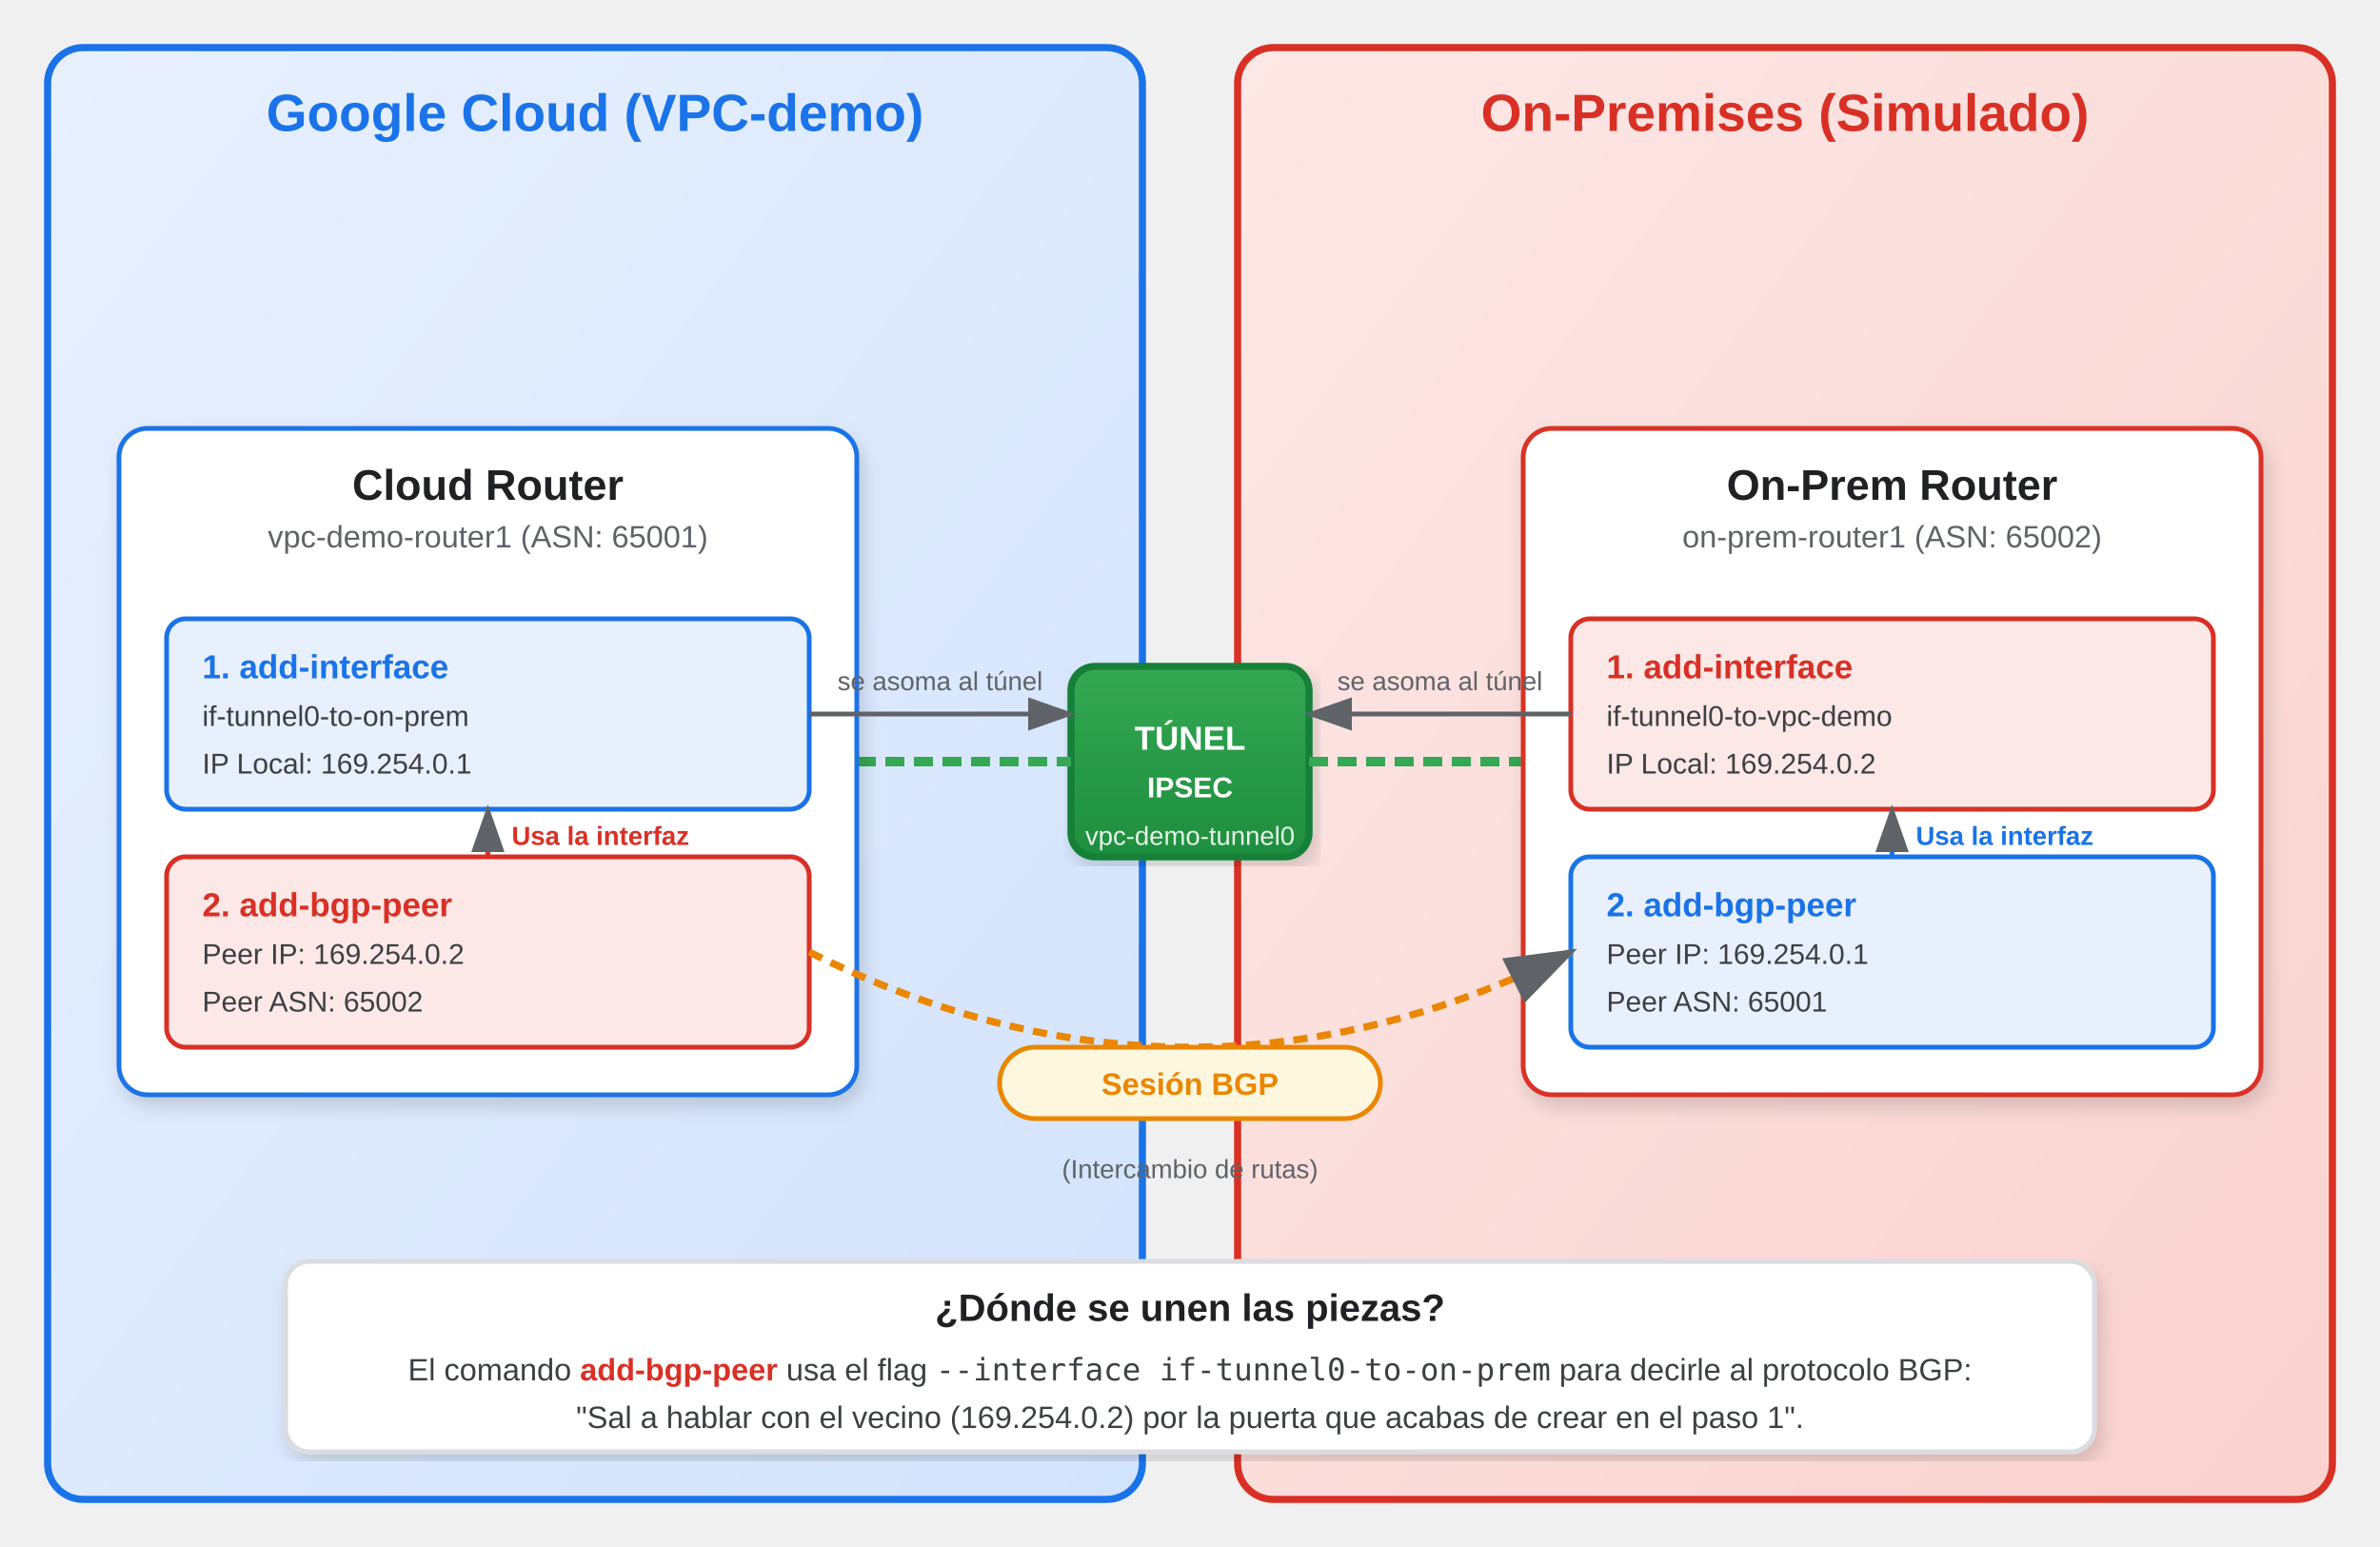
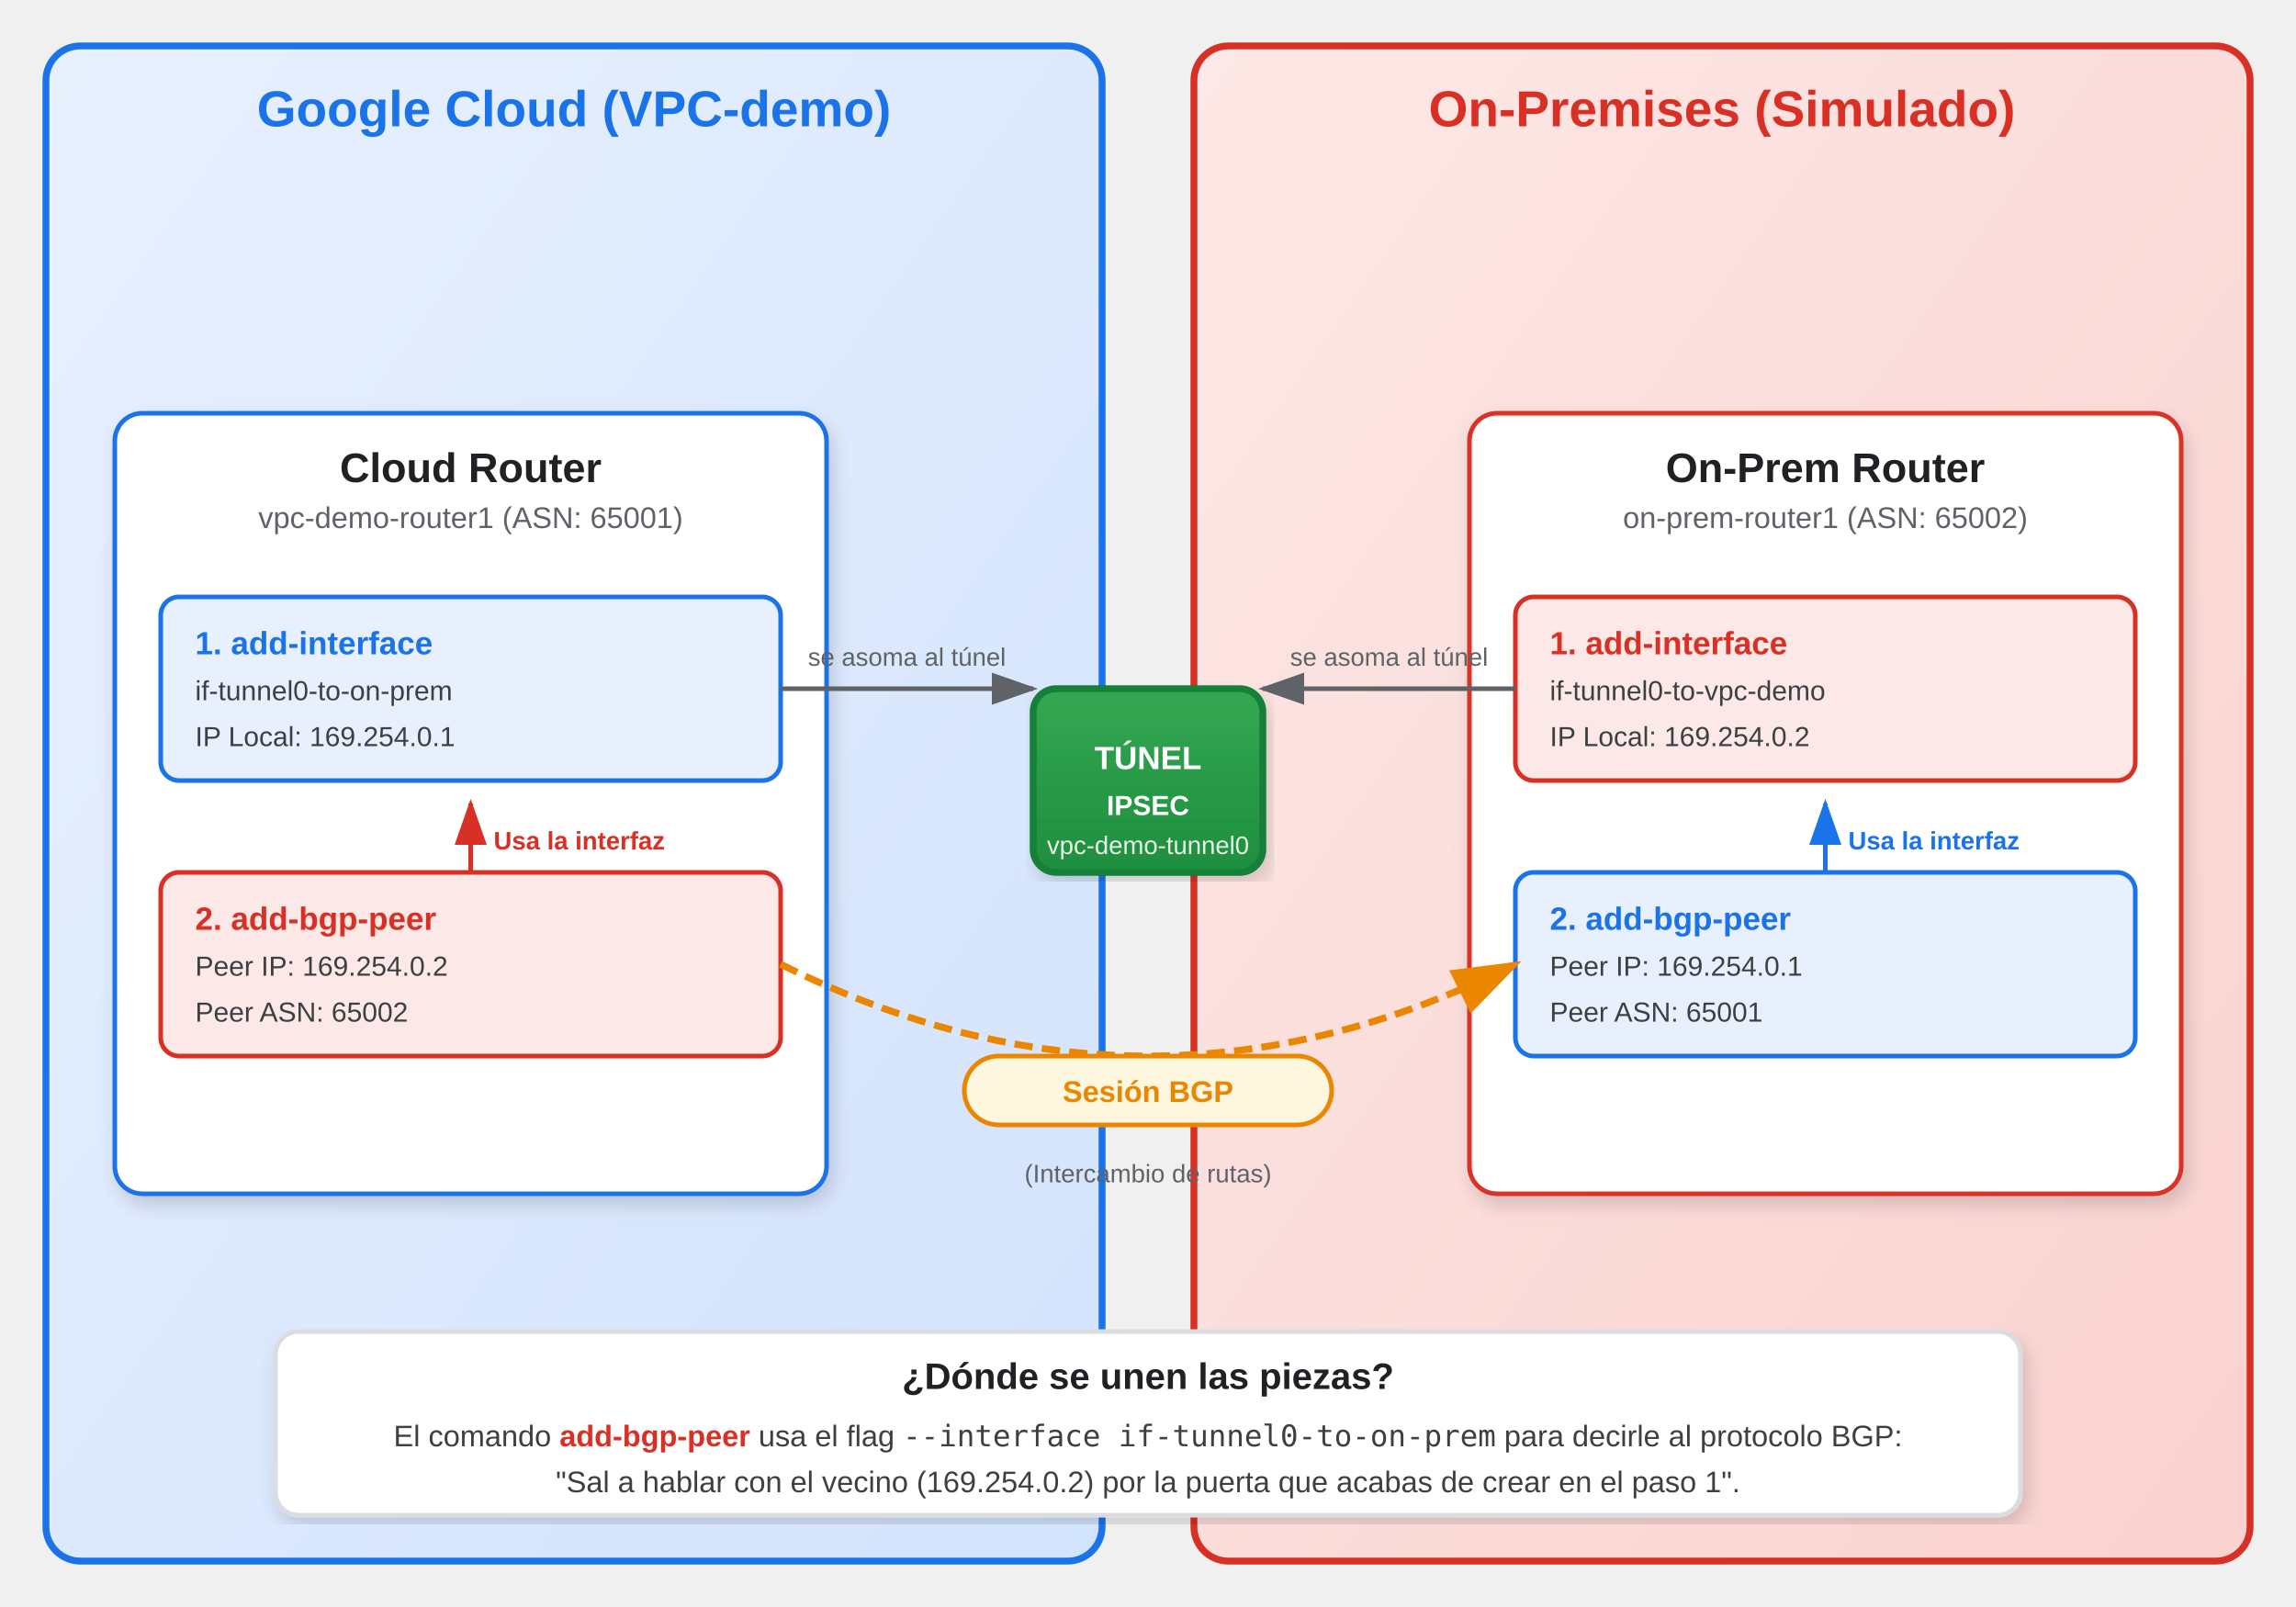
- <svg xmlns="http://www.w3.org/2000/svg" viewBox="0 0 1000 650" width="100%" height="100%" style="background-color: #f8f9fa; font-family: 'Segoe UI', Arial, sans-serif;">
+ <svg xmlns="http://www.w3.org/2000/svg" viewBox="0 0 1000 700" width="100%" height="100%" style="background-color: #f8f9fa; font-family: 'Segoe UI', Arial, sans-serif;">
  <defs>
    <linearGradient id="gcp-bg" x1="0%" y1="0%" x2="100%" y2="100%">
      <stop offset="0%" stop-color="#e8f0fe" />
      <stop offset="100%" stop-color="#d2e3fc" />
    </linearGradient>
    <linearGradient id="onprem-bg" x1="0%" y1="0%" x2="100%" y2="100%">
      <stop offset="0%" stop-color="#fce8e6" />
      <stop offset="100%" stop-color="#fad2cf" />
    </linearGradient>
    <linearGradient id="tunnel-bg" x1="0%" y1="0%" x2="0%" y2="100%">
      <stop offset="0%" stop-color="#34a853" />
      <stop offset="100%" stop-color="#1e8e3e" />
    </linearGradient>
    <filter id="shadow" x="-5%" y="-5%" width="110%" height="110%">
      <feDropShadow dx="2" dy="4" stdDeviation="4" flood-color="#000" flood-opacity="0.15" />
    </filter>
-     <marker id="arrowhead" markerWidth="10" markerHeight="7" refX="9" refY="3.5" orient="auto">
+     <marker id="arrowhead-red" markerWidth="10" markerHeight="7" refX="9" refY="3.5" orient="auto">
+       <polygon points="0 0, 10 3.5, 0 7" fill="#d93025" />
+     </marker>
+     <marker id="arrowhead-blue" markerWidth="10" markerHeight="7" refX="9" refY="3.5" orient="auto">
+       <polygon points="0 0, 10 3.5, 0 7" fill="#1a73e8" />
+     </marker>
+     <marker id="arrowhead-orange" markerWidth="10" markerHeight="7" refX="9" refY="3.5" orient="auto">
+       <polygon points="0 0, 10 3.5, 0 7" fill="#ea8600" />
+     </marker>
+     <marker id="arrowhead-gray" markerWidth="10" markerHeight="7" refX="9" refY="3.5" orient="auto">
      <polygon points="0 0, 10 3.5, 0 7" fill="#5f6368" />
    </marker>
  </defs>
-   <rect x="20" y="20" width="460" height="610" rx="15" fill="url(#gcp-bg)" stroke="#1a73e8" stroke-width="3" />
+   <rect x="20" y="20" width="460" height="660" rx="15" fill="url(#gcp-bg)" stroke="#1a73e8" stroke-width="3" />
  <text x="250" y="55" text-anchor="middle" font-size="22" font-weight="bold" fill="#1a73e8">Google Cloud (VPC-demo)</text>
-   <rect x="520" y="20" width="460" height="610" rx="15" fill="url(#onprem-bg)" stroke="#d93025" stroke-width="3" />
+   <rect x="520" y="20" width="460" height="660" rx="15" fill="url(#onprem-bg)" stroke="#d93025" stroke-width="3" />
  <text x="750" y="55" text-anchor="middle" font-size="22" font-weight="bold" fill="#d93025">On-Premises (Simulado)</text>
-   <rect x="450" y="280" width="100" height="80" rx="10" fill="url(#tunnel-bg)" stroke="#188038" stroke-width="3" filter="url(#shadow)" />
-   <text x="500" y="315" text-anchor="middle" font-size="14" font-weight="bold" fill="#fff">TÚNEL</text>
-   <text x="500" y="335" text-anchor="middle" font-size="12" font-weight="bold" fill="#fff">IPSEC</text>
-   <text x="500" y="355" text-anchor="middle" font-size="11" fill="#e6f4ea">vpc-demo-tunnel0</text>
-   <line x1="360" y1="320" x2="450" y2="320" stroke="#34a853" stroke-width="4" stroke-dasharray="8,4" />
-   <line x1="550" y1="320" x2="640" y2="320" stroke="#34a853" stroke-width="4" stroke-dasharray="8,4" />
-   <rect x="50" y="180" width="310" height="280" rx="12" fill="#fff" stroke="#1a73e8" stroke-width="2" filter="url(#shadow)" />
+   <rect x="450" y="300" width="100" height="80" rx="10" fill="url(#tunnel-bg)" stroke="#188038" stroke-width="3" filter="url(#shadow)" />
+   <text x="500" y="335" text-anchor="middle" font-size="14" font-weight="bold" fill="#fff">TÚNEL</text>
+   <text x="500" y="355" text-anchor="middle" font-size="12" font-weight="bold" fill="#fff">IPSEC</text>
+   <text x="500" y="372" text-anchor="middle" font-size="11" fill="#e6f4ea">vpc-demo-tunnel0</text>
+   <rect x="50" y="180" width="310" height="340" rx="12" fill="#fff" stroke="#1a73e8" stroke-width="2" filter="url(#shadow)" />
  <text x="205" y="210" text-anchor="middle" font-size="18" font-weight="bold" fill="#202124">Cloud Router</text>
  <text x="205" y="230" text-anchor="middle" font-size="13" fill="#5f6368">vpc-demo-router1 (ASN: 65001)</text>
-   <rect x="70" y="260" width="270" height="80" rx="8" fill="#e8f0fe" stroke="#1a73e8" stroke-width="2" />
-   <text x="85" y="285" font-size="14" font-weight="bold" fill="#1a73e8">1. add-interface</text>
-   <text x="85" y="305" font-size="12" fill="#3c4043">if-tunnel0-to-on-prem</text>
-   <text x="85" y="325" font-size="12" fill="#3c4043">IP Local: 169.254.0.1</text>
-   <rect x="70" y="360" width="270" height="80" rx="8" fill="#fce8e6" stroke="#d93025" stroke-width="2" />
-   <text x="85" y="385" font-size="14" font-weight="bold" fill="#d93025">2. add-bgp-peer</text>
-   <text x="85" y="405" font-size="12" fill="#3c4043">Peer IP: 169.254.0.2</text>
-   <text x="85" y="425" font-size="12" fill="#3c4043">Peer ASN: 65002</text>
-   <line x1="340" y1="300" x2="450" y2="300" stroke="#5f6368" stroke-width="2" marker-end="url(#arrowhead)" />
-   <text x="395" y="290" text-anchor="middle" font-size="11" fill="#5f6368">se asoma al túnel</text>
-   <line x1="205" y1="360" x2="205" y2="340" stroke="#d93025" stroke-width="2" marker-end="url(#arrowhead)" />
-   <text x="215" y="355" font-size="11" fill="#d93025" font-weight="bold">Usa la interfaz</text>
-   <rect x="640" y="180" width="310" height="280" rx="12" fill="#fff" stroke="#d93025" stroke-width="2" filter="url(#shadow)" />
+   <g>
+     <animate attributeName="opacity" values="0;0;1;1;1;1;1;1;1;1;1;1;1;1;1;1" dur="16s" repeatCount="indefinite" />
+     <rect x="70" y="260" width="270" height="80" rx="8" fill="#e8f0fe" stroke="#1a73e8" stroke-width="2" />
+     <text x="85" y="285" font-size="14" font-weight="bold" fill="#1a73e8">1. add-interface</text>
+     <text x="85" y="305" font-size="12" fill="#3c4043">if-tunnel0-to-on-prem</text>
+     <text x="85" y="325" font-size="12" fill="#3c4043">IP Local: 169.254.0.1</text>
+   </g>
+   <g>
+     <animate attributeName="opacity" values="0;0;0;1;1;1;1;1;1;1;1;1;1;1;1;1" dur="16s" repeatCount="indefinite" />
+     <line x1="340" y1="300" x2="450" y2="300" stroke="#5f6368" stroke-width="2" marker-end="url(#arrowhead-gray)" />
+     <text x="395" y="290" text-anchor="middle" font-size="11" fill="#5f6368">se asoma al túnel</text>
+   </g>
+   <g>
+     <animate attributeName="opacity" values="0;0;0;0;0;0;1;1;1;1;1;1;1;1;1;1" dur="16s" repeatCount="indefinite" />
+     <rect x="70" y="380" width="270" height="80" rx="8" fill="#fce8e6" stroke="#d93025" stroke-width="2" />
+     <text x="85" y="405" font-size="14" font-weight="bold" fill="#d93025">2. add-bgp-peer</text>
+     <text x="85" y="425" font-size="12" fill="#3c4043">Peer IP: 169.254.0.2</text>
+     <text x="85" y="445" font-size="12" fill="#3c4043">Peer ASN: 65002</text>
+     <line x1="205" y1="380" x2="205" y2="350" stroke="#d93025" stroke-width="2" marker-end="url(#arrowhead-red)" />
+     <text x="215" y="370" font-size="11" fill="#d93025" font-weight="bold">Usa la interfaz</text>
+   </g>
+   <rect x="640" y="180" width="310" height="340" rx="12" fill="#fff" stroke="#d93025" stroke-width="2" filter="url(#shadow)" />
  <text x="795" y="210" text-anchor="middle" font-size="18" font-weight="bold" fill="#202124">On-Prem Router</text>
  <text x="795" y="230" text-anchor="middle" font-size="13" fill="#5f6368">on-prem-router1 (ASN: 65002)</text>
-   <rect x="660" y="260" width="270" height="80" rx="8" fill="#fce8e6" stroke="#d93025" stroke-width="2" />
-   <text x="675" y="285" font-size="14" font-weight="bold" fill="#d93025">1. add-interface</text>
-   <text x="675" y="305" font-size="12" fill="#3c4043">if-tunnel0-to-vpc-demo</text>
-   <text x="675" y="325" font-size="12" fill="#3c4043">IP Local: 169.254.0.2</text>
-   <rect x="660" y="360" width="270" height="80" rx="8" fill="#e8f0fe" stroke="#1a73e8" stroke-width="2" />
-   <text x="675" y="385" font-size="14" font-weight="bold" fill="#1a73e8">2. add-bgp-peer</text>
-   <text x="675" y="405" font-size="12" fill="#3c4043">Peer IP: 169.254.0.1</text>
-   <text x="675" y="425" font-size="12" fill="#3c4043">Peer ASN: 65001</text>
-   <line x1="660" y1="300" x2="550" y2="300" stroke="#5f6368" stroke-width="2" marker-end="url(#arrowhead)" />
-   <text x="605" y="290" text-anchor="middle" font-size="11" fill="#5f6368">se asoma al túnel</text>
-   <line x1="795" y1="360" x2="795" y2="340" stroke="#1a73e8" stroke-width="2" marker-end="url(#arrowhead)" />
-   <text x="805" y="355" font-size="11" fill="#1a73e8" font-weight="bold">Usa la interfaz</text>
-   <path d="M 340 400 Q 500 480 660 400" fill="none" stroke="#ea8600" stroke-width="3" stroke-dasharray="6,4" marker-end="url(#arrowhead)" />
-   <rect x="420" y="440" width="160" height="30" rx="15" fill="#fef7e0" stroke="#ea8600" stroke-width="2" />
-   <text x="500" y="460" text-anchor="middle" font-size="13" font-weight="bold" fill="#ea8600">Sesión BGP</text>
-   <text x="500" y="495" text-anchor="middle" font-size="11" fill="#5f6368">(Intercambio de rutas)</text>
-   <rect x="120" y="530" width="760" height="80" rx="10" fill="#fff" stroke="#dadce0" stroke-width="2" filter="url(#shadow)" />
-   <text x="500" y="555" text-anchor="middle" font-size="16" font-weight="bold" fill="#202124">¿Dónde se unen las piezas?</text>
-   <text x="500" y="580" text-anchor="middle" font-size="13" fill="#3c4043">
-     El comando <tspan font-weight="bold" fill="#d93025">add-bgp-peer</tspan> usa el flag <tspan font-family="monospace" background-color="#f1f3f4">--interface if-tunnel0-to-on-prem</tspan> para decirle al protocolo BGP:
-   </text>
-   <text x="500" y="600" text-anchor="middle" font-size="13" fill="#3c4043">
-     "Sal a hablar con el vecino (169.254.0.2) por la puerta que acabas de crear en el paso 1".
-   </text>
+   <g>
+     <animate attributeName="opacity" values="0;0;0;0;1;1;1;1;1;1;1;1;1;1;1;1" dur="16s" repeatCount="indefinite" />
+     <rect x="660" y="260" width="270" height="80" rx="8" fill="#fce8e6" stroke="#d93025" stroke-width="2" />
+     <text x="675" y="285" font-size="14" font-weight="bold" fill="#d93025">1. add-interface</text>
+     <text x="675" y="305" font-size="12" fill="#3c4043">if-tunnel0-to-vpc-demo</text>
+     <text x="675" y="325" font-size="12" fill="#3c4043">IP Local: 169.254.0.2</text>
+   </g>
+   <g>
+     <animate attributeName="opacity" values="0;0;0;0;0;1;1;1;1;1;1;1;1;1;1;1" dur="16s" repeatCount="indefinite" />
+     <line x1="660" y1="300" x2="550" y2="300" stroke="#5f6368" stroke-width="2" marker-end="url(#arrowhead-gray)" />
+     <text x="605" y="290" text-anchor="middle" font-size="11" fill="#5f6368">se asoma al túnel</text>
+   </g>
+   <g>
+     <animate attributeName="opacity" values="0;0;0;0;0;0;0;0;0;1;1;1;1;1;1;1" dur="16s" repeatCount="indefinite" />
+     <rect x="660" y="380" width="270" height="80" rx="8" fill="#e8f0fe" stroke="#1a73e8" stroke-width="2" />
+     <text x="675" y="405" font-size="14" font-weight="bold" fill="#1a73e8">2. add-bgp-peer</text>
+     <text x="675" y="425" font-size="12" fill="#3c4043">Peer IP: 169.254.0.1</text>
+     <text x="675" y="445" font-size="12" fill="#3c4043">Peer ASN: 65001</text>
+     <line x1="795" y1="380" x2="795" y2="350" stroke="#1a73e8" stroke-width="2" marker-end="url(#arrowhead-blue)" />
+     <text x="805" y="370" font-size="11" fill="#1a73e8" font-weight="bold">Usa la interfaz</text>
+   </g>
+   <g>
+     <animate attributeName="opacity" values="0;0;0;0;0;0;0;0;0;0;0;1;1;1;1;1" dur="16s" repeatCount="indefinite" />
+     <path d="M 340 420 Q 500 500 660 420" fill="none" stroke="#ea8600" stroke-width="3" stroke-dasharray="8,4" marker-end="url(#arrowhead-orange)">
+       <animate attributeName="stroke-dashoffset" from="100" to="0" dur="1s" repeatCount="indefinite" />
+     </path>
+     <rect x="420" y="460" width="160" height="30" rx="15" fill="#fef7e0" stroke="#ea8600" stroke-width="2" />
+     <text x="500" y="480" text-anchor="middle" font-size="13" font-weight="bold" fill="#ea8600">Sesión BGP</text>
+     <text x="500" y="515" text-anchor="middle" font-size="11" fill="#5f6368">(Intercambio de rutas)</text>
+   </g>
+   <g>
+     <animate attributeName="opacity" values="0;0;0;0;0;0;0;0;0;0;0;0;0;1;1;1" dur="16s" repeatCount="indefinite" />
+     <rect x="120" y="580" width="760" height="80" rx="10" fill="#fff" stroke="#dadce0" stroke-width="2" filter="url(#shadow)" />
+     <text x="500" y="605" text-anchor="middle" font-size="16" font-weight="bold" fill="#202124">¿Dónde se unen las piezas?</text>
+     <text x="500" y="630" text-anchor="middle" font-size="13" fill="#3c4043">
+       El comando <tspan font-weight="bold" fill="#d93025">add-bgp-peer</tspan> usa el flag <tspan font-family="monospace">--interface if-tunnel0-to-on-prem</tspan> para decirle al protocolo BGP:
+     </text>
+     <text x="500" y="650" text-anchor="middle" font-size="13" fill="#3c4043">
+       "Sal a hablar con el vecino (169.254.0.2) por la puerta que acabas de crear en el paso 1".
+     </text>
+   </g>
</svg>
